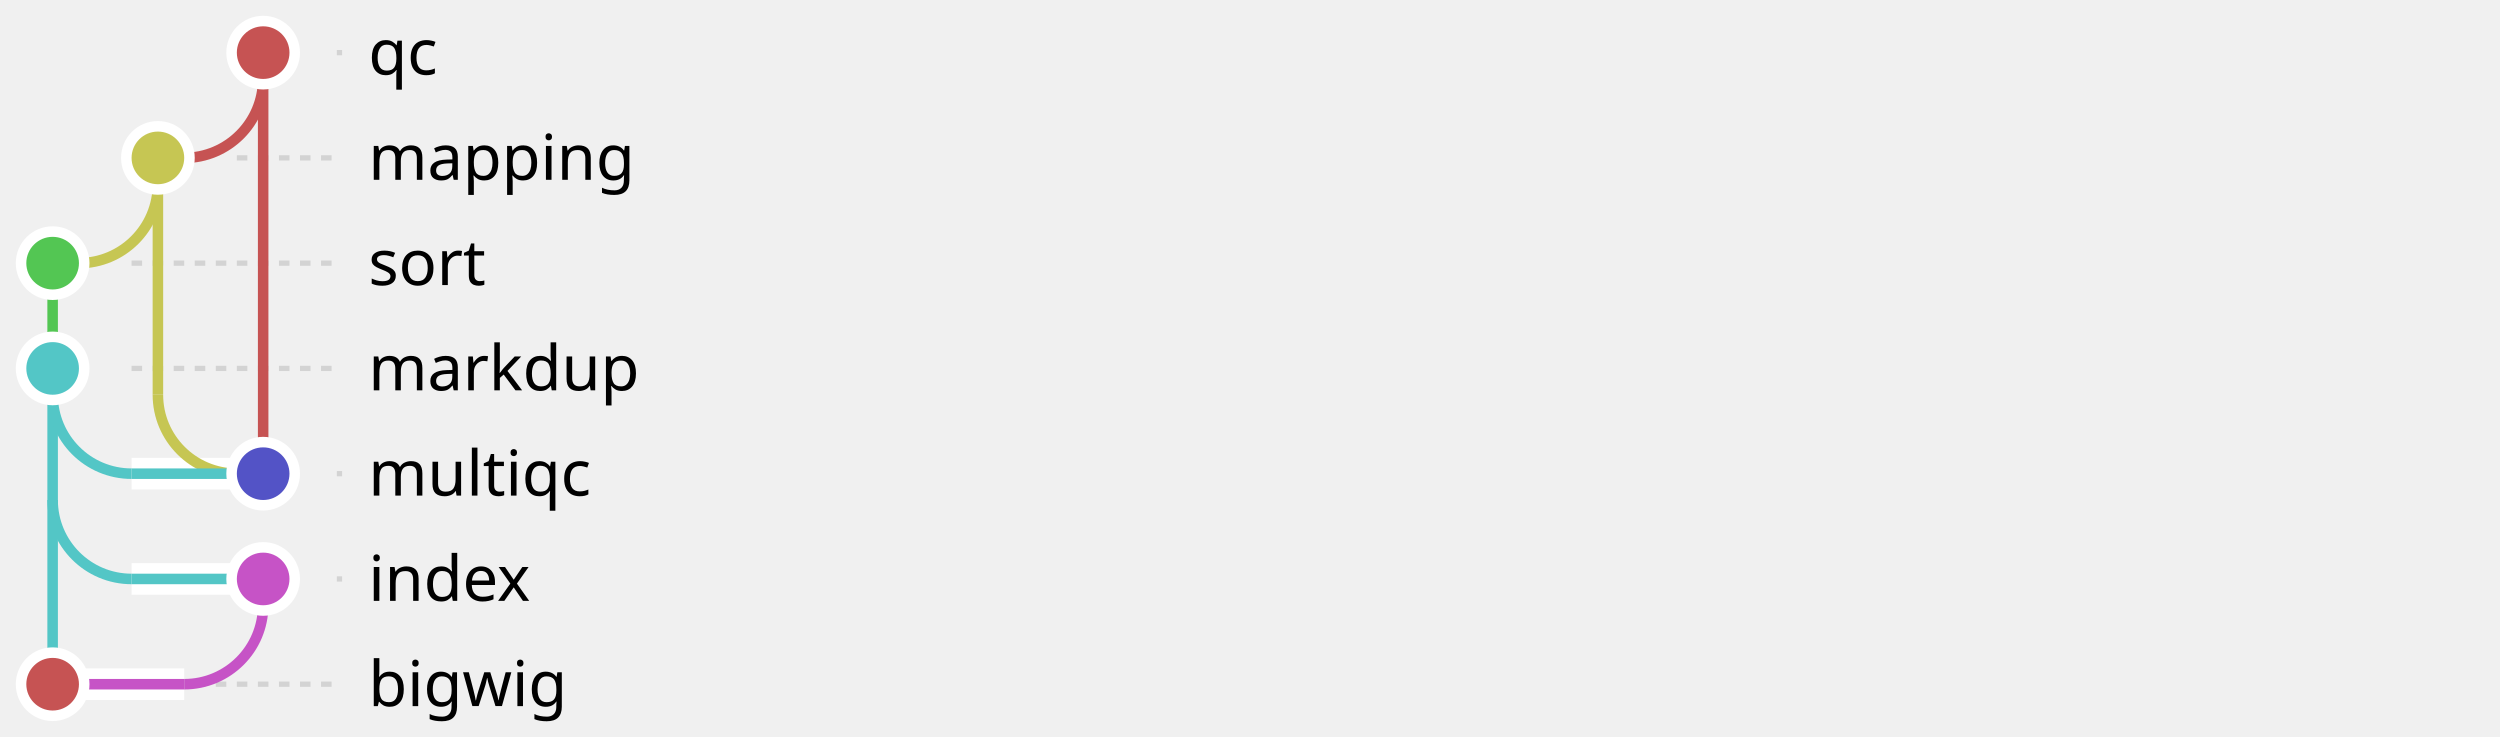
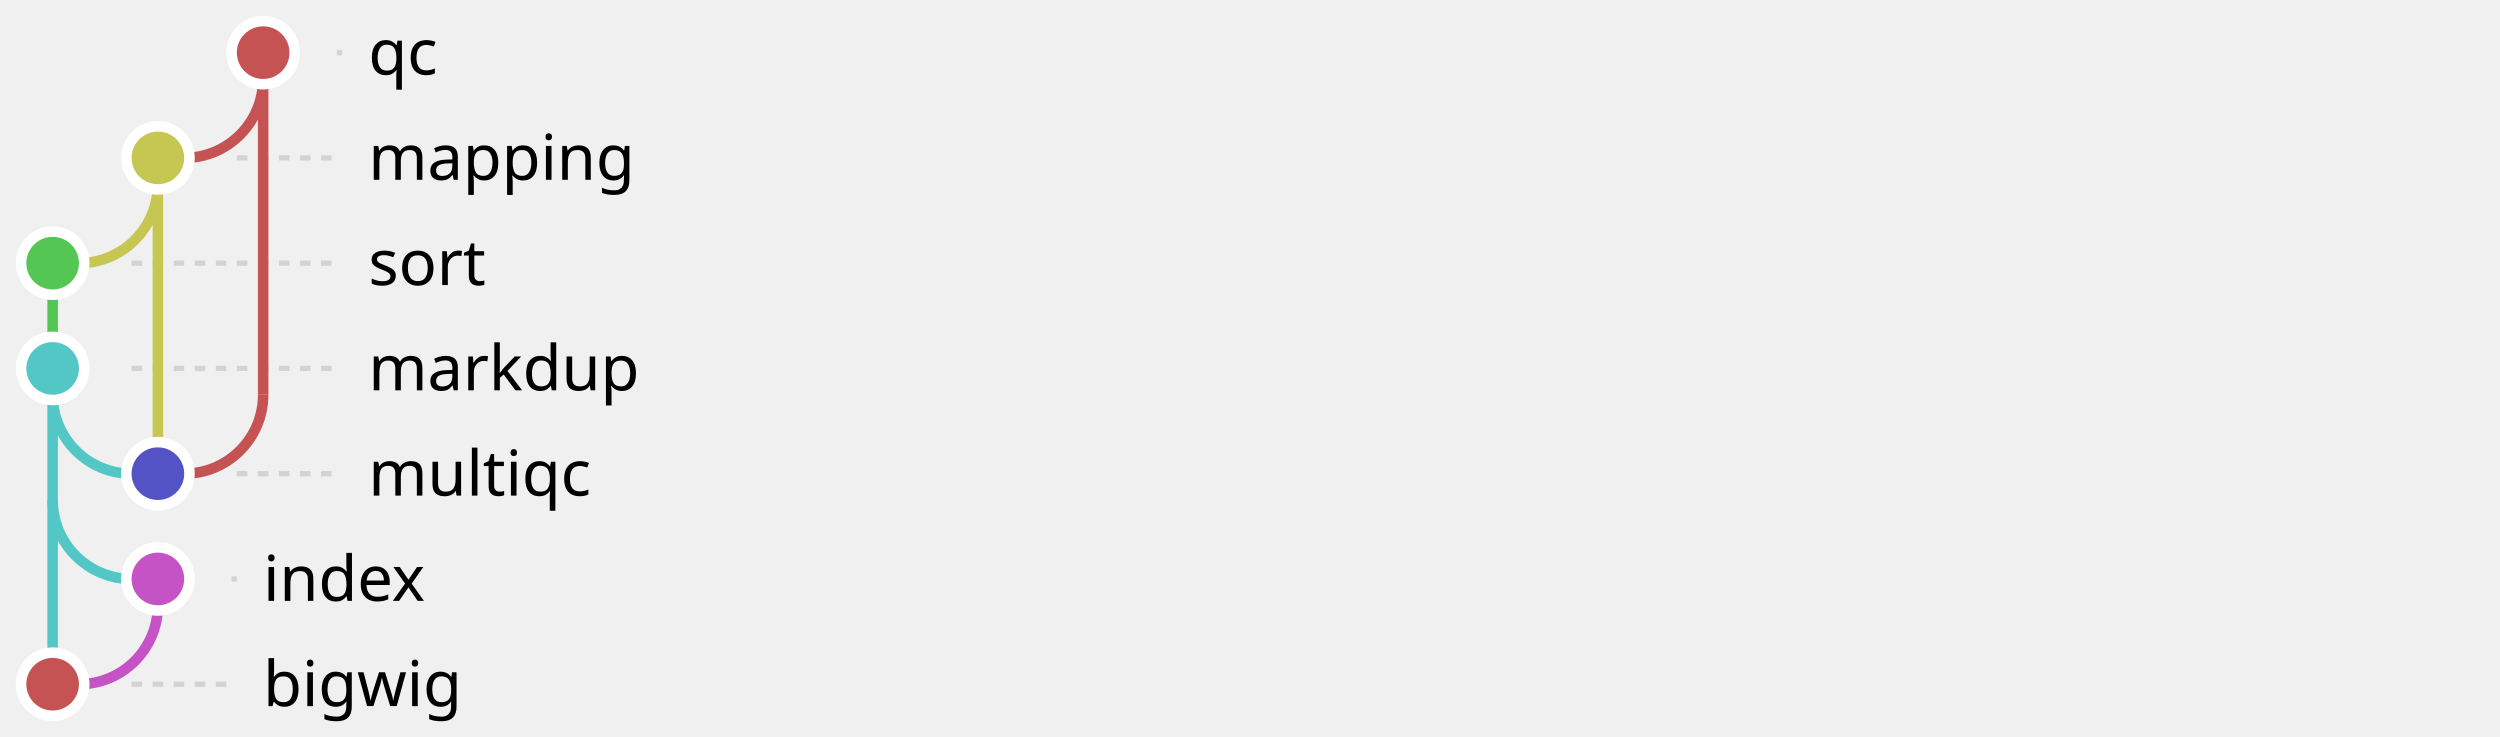
<svg xmlns="http://www.w3.org/2000/svg" baseProfile="full" height="100%" version="1.1" viewBox="25.0,5.0,475.0,140.0" width="100%">
  <defs />
  <g>
    <line stroke="lightgrey" stroke-dasharray="2" x1="90.0" x2="89.0" y1="15.0" y2="15.0" />
    <line stroke="lightgrey" stroke-dasharray="2" x1="70.0" x2="89.0" y1="35.0" y2="35.0" />
    <line stroke="lightgrey" stroke-dasharray="2" x1="50.0" x2="89.0" y1="55.0" y2="55.0" />
    <line stroke="lightgrey" stroke-dasharray="2" x1="50.0" x2="89.0" y1="75.0" y2="75.0" />
-     <line stroke="lightgrey" stroke-dasharray="2" x1="90.0" x2="89.0" y1="95.0" y2="95.0" />
-     <line stroke="lightgrey" stroke-dasharray="2" x1="90.0" x2="89.0" y1="115.0" y2="115.0" />
-     <line stroke="lightgrey" stroke-dasharray="2" x1="50.0" x2="89.0" y1="135.0" y2="135.0" />
+     <line stroke="lightgrey" stroke-dasharray="2" x1="70.0" x2="89.0" y1="95.0" y2="95.0" />
+     <line stroke="lightgrey" stroke-dasharray="2" x1="70.0" x2="69.0" y1="115.0" y2="115.0" />
+     <line stroke="lightgrey" stroke-dasharray="2" x1="50.0" x2="69.0" y1="135.0" y2="135.0" />
  </g>
  <g>
    <line stroke="#53c653" stroke-width="2.0" x1="35.0" x2="35.0" y1="55.0" y2="75.0" />
-     <line stroke="#c6c653" stroke-width="2.0" x1="55.0" x2="55.0" y1="35.0" y2="80.0" />
-     <line stroke="#c65353" stroke-width="2.0" x1="75.0" x2="75.0" y1="15.0" y2="95.0" />
+     <line stroke="#c6c653" stroke-width="2.0" x1="55.0" x2="55.0" y1="35.0" y2="95.0" />
+     <line stroke="#c65353" stroke-width="2.0" x1="75.0" x2="75.0" y1="15.0" y2="80.0" />
    <line stroke="#53c6c6" stroke-width="2.0" x1="35.0" x2="35.0" y1="75.0" y2="135.0" />
-     <line stroke="#c653c6" stroke-width="2.0" x1="75.0" x2="75.0" y1="115.0" y2="120.0" />
+     <line stroke="#c653c6" stroke-width="2.0" x1="55.0" x2="55.0" y1="115.0" y2="120.0" />
  </g>
  <g>
    <line stroke="white" stroke-width="6.0" x1="55.0" x2="60.0" y1="35.0" y2="35.0" />
    <line stroke="white" stroke-width="6.0" x1="35.0" x2="40.0" y1="55.0" y2="55.0" />
-     <line stroke="white" stroke-width="6.0" x1="50.0" x2="75.0" y1="95.0" y2="95.0" />
-     <line stroke="white" stroke-width="6.0" x1="50.0" x2="75.0" y1="115.0" y2="115.0" />
-     <line stroke="white" stroke-width="6.0" x1="35.0" x2="60.0" y1="135.0" y2="135.0" />
+     <line stroke="white" stroke-width="6.0" x1="50.0" x2="55.0" y1="95.0" y2="95.0" />
+     <line stroke="white" stroke-width="6.0" x1="55.0" x2="60.0" y1="95.0" y2="95.0" />
+     <line stroke="white" stroke-width="6.0" x1="50.0" x2="55.0" y1="115.0" y2="115.0" />
+     <line stroke="white" stroke-width="6.0" x1="35.0" x2="40.0" y1="135.0" y2="135.0" />
  </g>
  <g>
    <path d="M 75.0,20.0 a15.0,15.0 0 0,1 -15.0,15.0" fill="none" stroke="#c65353" stroke-width="2.0" />
    <line stroke="#c65353" stroke-width="2.0" x1="55.0" x2="60.0" y1="35.0" y2="35.0" />
    <path d="M 55.0,40.0 a15.0,15.0 0 0,1 -15.0,15.0" fill="none" stroke="#c6c653" stroke-width="2.0" />
    <line stroke="#c6c653" stroke-width="2.0" x1="35.0" x2="40.0" y1="55.0" y2="55.0" />
    <path d="M 35.0,80.0 a15.0,15.0 0 0,0 15.0,15.0" fill="none" stroke="#53c6c6" stroke-width="2.0" />
-     <path d="M 55.0,80.0 a15.0,15.0 0 0,0 15.0,15.0" fill="none" stroke="#c6c653" stroke-width="2.0" />
-     <line stroke="#53c6c6" stroke-width="2.0" x1="50.0" x2="75.0" y1="95.0" y2="95.0" />
+     <line stroke="#53c6c6" stroke-width="2.0" x1="50.0" x2="55.0" y1="95.0" y2="95.0" />
+     <path d="M 75.0,80.0 a15.0,15.0 0 0,1 -15.0,15.0" fill="none" stroke="#c65353" stroke-width="2.0" />
+     <line stroke="#c65353" stroke-width="2.0" x1="55.0" x2="60.0" y1="95.0" y2="95.0" />
    <path d="M 35.0,100.0 a15.0,15.0 0 0,0 15.0,15.0" fill="none" stroke="#53c6c6" stroke-width="2.0" />
-     <line stroke="#53c6c6" stroke-width="2.0" x1="50.0" x2="75.0" y1="115.0" y2="115.0" />
-     <path d="M 75.0,120.0 a15.0,15.0 0 0,1 -15.0,15.0" fill="none" stroke="#c653c6" stroke-width="2.0" />
-     <line stroke="#c653c6" stroke-width="2.0" x1="35.0" x2="60.0" y1="135.0" y2="135.0" />
+     <line stroke="#53c6c6" stroke-width="2.0" x1="50.0" x2="55.0" y1="115.0" y2="115.0" />
+     <path d="M 55.0,120.0 a15.0,15.0 0 0,1 -15.0,15.0" fill="none" stroke="#c653c6" stroke-width="2.0" />
+     <line stroke="#c653c6" stroke-width="2.0" x1="35.0" x2="40.0" y1="135.0" y2="135.0" />
  </g>
  <g>
    <circle cx="75.0" cy="15.0" fill="#c65353" id="Nqc" r="6.0" stroke="white" stroke-width="2.0" />
    <text dominant-baseline="middle" font-family="sans-serif" font-size="inherit" x="95.0" y="15.0">qc</text>
    <circle cx="55.0" cy="35.0" fill="#c6c653" id="Nmapping" r="6.0" stroke="white" stroke-width="2.0" />
    <text dominant-baseline="middle" font-family="sans-serif" font-size="inherit" x="95.0" y="35.0">mapping</text>
    <circle cx="35.0" cy="55.0" fill="#53c653" id="Nsort" r="6.0" stroke="white" stroke-width="2.0" />
    <text dominant-baseline="middle" font-family="sans-serif" font-size="inherit" x="95.0" y="55.0">sort</text>
    <circle cx="35.0" cy="75.0" fill="#53c6c6" id="Nmarkdup" r="6.0" stroke="white" stroke-width="2.0" />
    <text dominant-baseline="middle" font-family="sans-serif" font-size="inherit" x="95.0" y="75.0">markdup</text>
-     <circle cx="75.0" cy="95.0" fill="#5353c6" id="Nmultiqc" r="6.0" stroke="white" stroke-width="2.0" />
+     <circle cx="55.0" cy="95.0" fill="#5353c6" id="Nmultiqc" r="6.0" stroke="white" stroke-width="2.0" />
    <text dominant-baseline="middle" font-family="sans-serif" font-size="inherit" x="95.0" y="95.0">multiqc</text>
-     <circle cx="75.0" cy="115.0" fill="#c653c6" id="Nindex" r="6.0" stroke="white" stroke-width="2.0" />
-     <text dominant-baseline="middle" font-family="sans-serif" font-size="inherit" x="95.0" y="115.0">index</text>
+     <circle cx="55.0" cy="115.0" fill="#c653c6" id="Nindex" r="6.0" stroke="white" stroke-width="2.0" />
+     <text dominant-baseline="middle" font-family="sans-serif" font-size="inherit" x="75.0" y="115.0">index</text>
    <circle cx="35.0" cy="135.0" fill="#c65353" id="Nbigwig" r="6.0" stroke="white" stroke-width="2.0" />
-     <text dominant-baseline="middle" font-family="sans-serif" font-size="inherit" x="95.0" y="135.0">bigwig</text>
+     <text dominant-baseline="middle" font-family="sans-serif" font-size="inherit" x="75.0" y="135.0">bigwig</text>
  </g>
</svg>
